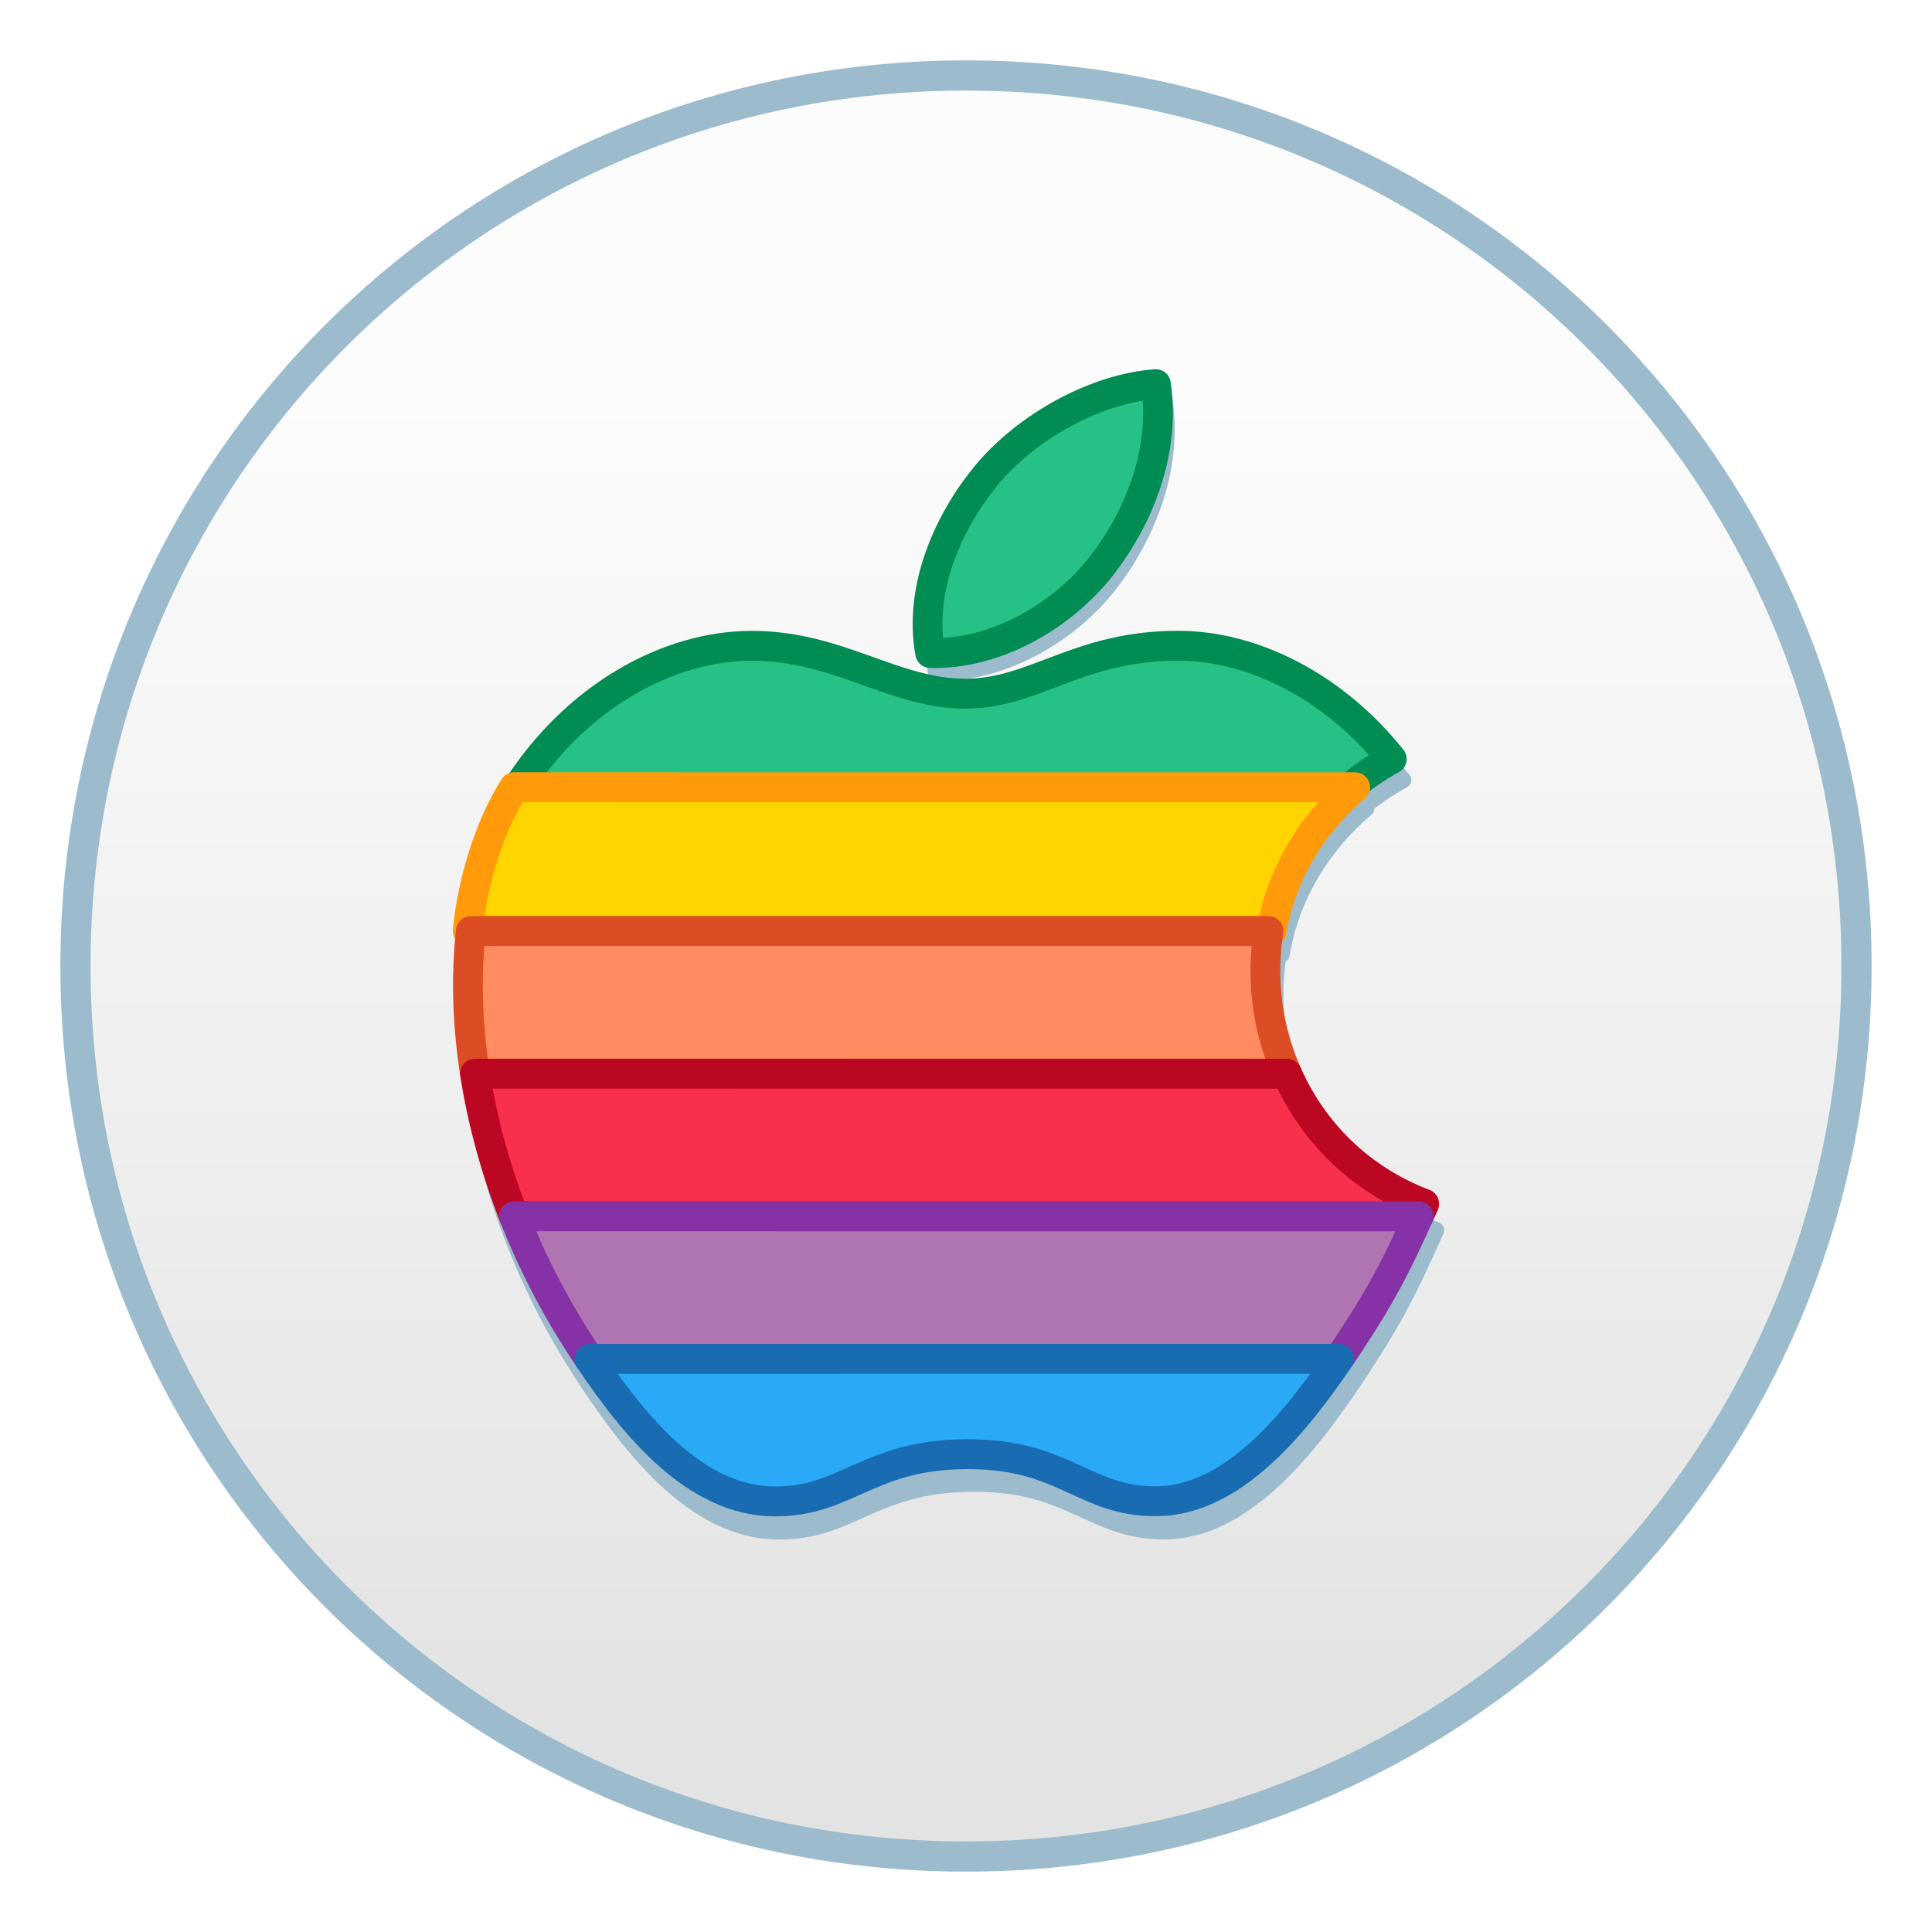
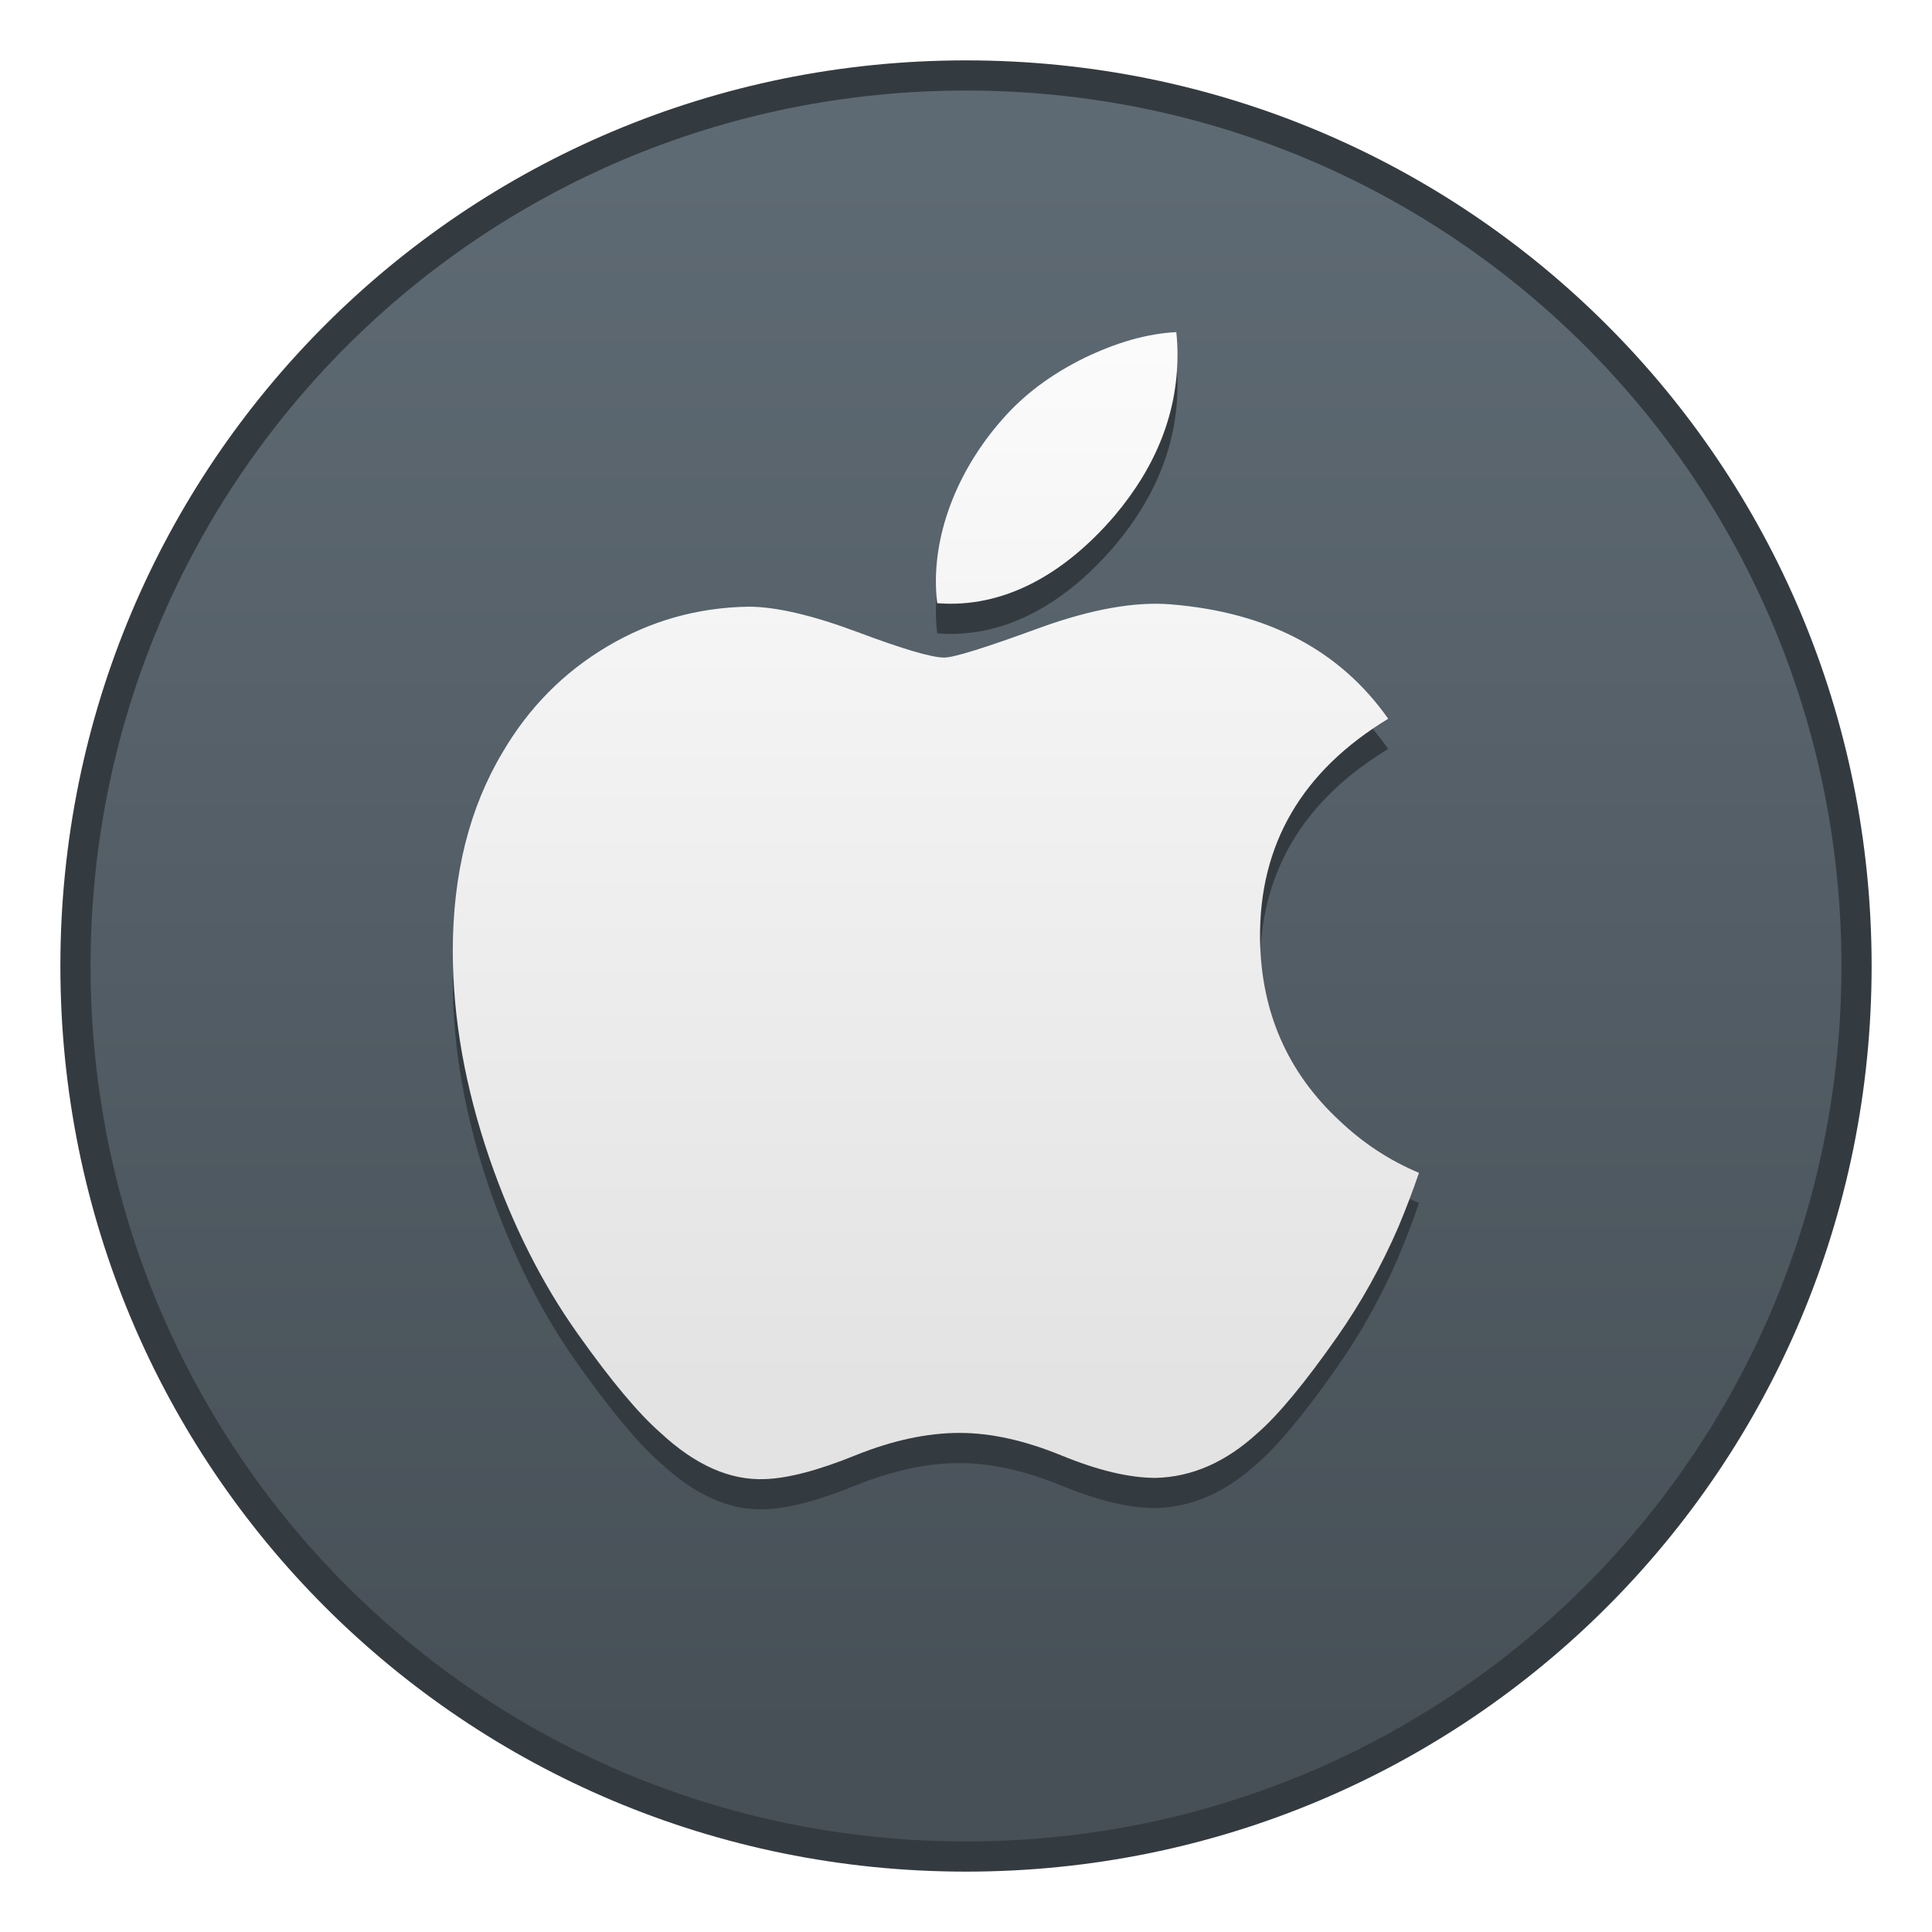
<svg xmlns="http://www.w3.org/2000/svg" xmlns:xlink="http://www.w3.org/1999/xlink" width="64" height="64" viewBox="0 0 64 64" version="1.1" id="svg8">
  <defs id="defs2">
-     <linearGradient gradientUnits="userSpaceOnUse" y2="283.506" x2="7.408" y1="295.148" x1="7.408" id="linearGradient4616" xlink:href="#linearGradient4582" gradientTransform="matrix(3.779527,0,0,3.779527,-16,-799.8697)" />
+     <linearGradient gradientTransform="matrix(0.5277778,0,0,0.5277778,9.825852,190.418)" xlink:href="#linearGradient4582" id="linearGradient886-2" x1="64" y1="278.65" x2="64" y2="210.65" gradientUnits="userSpaceOnUse" />
    <linearGradient id="linearGradient4582">
-       <stop id="stop4578" offset="0" style="stop-color:#e3e3e3;stop-opacity:1" />
-       <stop id="stop4580" offset="1" style="stop-color:#fcfcfc;stop-opacity:1" />
+       <stop style="stop-color:#e3e3e3;stop-opacity:1" offset="0" id="stop4578" />
+       <stop style="stop-color:#fcfcfc;stop-opacity:1" offset="1" id="stop4580" />
+     </linearGradient>
+     <linearGradient gradientTransform="matrix(3.779527,0,0,3.779527,-16,-799.8697)" xlink:href="#linearGradient2126" id="linearGradient4616" x1="8.153" y1="295.315" x2="8.153" y2="281.557" gradientUnits="userSpaceOnUse" />
+     <linearGradient id="linearGradient2126">
+       <stop id="stop2122" offset="0" style="stop-color:#475057;stop-opacity:1;" />
+       <stop id="stop2124" offset="1" style="stop-color:#5e6a73;stop-opacity:1" />
    </linearGradient>
  </defs>
  <g id="layer1" transform="translate(0,-250.65)">
    <g id="g1527" transform="translate(16,-8)">
-       <path id="rect4593" d="m 16,260.65 c 16.62,0 30,13.38 30,30 0,16.62 -13.38,30 -30,30 -16.62,0 -30,-13.38 -30,-30 0,-16.62 13.38,-30 30,-30 z" style="opacity:1;fill:#9cbbcc;fill-opacity:1;stroke:none;stroke-width:0.45;stroke-miterlimit:4;stroke-dasharray:none;stroke-opacity:1" />
-       <path id="rect4593-5" d="m 16,261.65 c 16.066,0 29,12.934 29,29 C 45,306.716 32.066,319.65 16,319.65 c -16.066,0 -29,-12.934 -29,-29 0,-16.066 12.934,-29 29,-29 z" style="opacity:1;fill:url(#linearGradient4616);fill-opacity:1.0;stroke:none;stroke-width:0.435;stroke-miterlimit:4;stroke-dasharray:none;stroke-opacity:1" />
      <g transform="translate(48,24)" id="layer1-6">
        <g id="g946" transform="translate(-0.4647413,-0.9999969)">
-           <g style="overflow:visible" id="g845-6" transform="matrix(0.06873009,0,0,0.06873009,-95.72817,250.3635)">
-             <g transform="matrix(0.9869271,0,0,0.99106,3.5008,0.9071696)" id="g3-8">
-               <path style="clip-rule:evenodd;fill:#9cbbcc;fill-opacity:1;fill-rule:evenodd;stroke:#9cbbcc;stroke-width:7.917;stroke-linecap:round;stroke-linejoin:round;stroke-miterlimit:2.613;stroke-dasharray:none;stroke-opacity:1" d="m 1039.747,-22.113 c -29.482,2.021 -63.968,20.778 -84.109,45.212 -18.276,22.197 -33.363,55.129 -27.489,87.107 32.187,1.001 65.486,-18.227 84.822,-43.037 18.032,-23.159 31.747,-55.85 26.776,-89.283 z m 10.909,128.755 c -49.678,0 -70.673,23.578 -105.136,23.578 -35.518,0 -62.524,-23.547 -105.493,-23.547 -42.198,0 -87.071,25.64 -115.518,69.439 -0.033,0.05 -0.06,0.104 -0.093,0.154 h -1.875 -0.015 c -12.251,19.193 -20.73,46.699 -22.98,70.827 h 1.55 l 395.893,-0.015 c 4.297,-26.398 18.586,-51.607 41.233,-70.781 h -2.262 c 6.112,-5.09 12.871,-9.762 20.377,-13.872 -28.345,-35.342 -68.145,-55.782 -105.679,-55.782 z M 701.094,247.093 c -2.426,21.797 -1.801,45.566 2.061,70.21 3.583,22.92 9.967,46.6 19.276,70.179 0.002,0.005 -0.002,0.011 0,0.015 8.666,21.954 19.883,43.823 33.734,64.917 1.158,1.753 2.33,3.525 3.517,5.293 22.802,33.892 52.716,69.777 91.237,70.133 36.03,0.337 46.229,-22.981 95.111,-23.254 48.882,-0.268 58.136,23.504 94.166,23.177 36.924,-0.347 67.347,-36.884 90.013,-70.087 2.227,-3.247 4.361,-6.468 6.431,-9.613 15.386,-23.418 21.841,-36.108 32.959,-60.551 0.893,-1.972 1.812,-4.018 2.774,-6.157 -32.383,-12.232 -55.381,-36.035 -67.808,-64.053 -9.756,-21.988 -12.984,-46.572 -9.127,-70.21 z" id="path5-9" />
+           <g id="g885" transform="translate(-75.25,-56)">
+             <g id="layer1-9" transform="translate(11.71474,41)">
+               <g id="g1527-3" transform="translate(16,-8)">
+                 <path id="rect4593" d="m 16,260.65 c 16.62,0 30,13.38 30,30 0,16.62 -13.38,30 -30,30 -16.62,0 -30,-13.38 -30,-30 0,-16.62 13.38,-30 30,-30 z" style="opacity:1;fill:#343b40;fill-opacity:1;stroke:none;stroke-width:0.45;stroke-miterlimit:4;stroke-dasharray:none;stroke-opacity:1" />
+                 <path id="rect4593-5" d="m 16,261.65 c 16.066,0 29,12.934 29,29 C 45,306.716 32.066,319.65 16,319.65 c -16.066,0 -29,-12.934 -29,-29 0,-16.066 12.934,-29 29,-29 z" style="opacity:1;fill:url(#linearGradient4616);fill-opacity:1;stroke:none;stroke-width:0.435;stroke-miterlimit:4;stroke-dasharray:none;stroke-opacity:1" />
+                 <g transform="translate(48,24)" id="layer1-6-6">
+                   <g id="g946-7" transform="translate(-0.4647413,-0.9999969)">
+                     <g style="overflow:visible" id="g845-6" transform="matrix(0.06873009,0,0,0.06873009,-95.72817,250.3635)">
+                       <g transform="matrix(0.9869271,0,0,0.99106,3.5008,0.9071696)" id="g3-8" />
+                     </g>
+                   </g>
+                 </g>
+               </g>
            </g>
-           </g>
-           <g style="overflow:visible" id="g845" transform="matrix(0.06790224,0,0,0.06790224,-48.3725,248.2083)">
-             <g transform="matrix(0.9869271,0,0,0.99106,3.5008,0.9071696)" id="g3">
-               <path style="clip-rule:evenodd;fill:#26c186;fill-opacity:1;fill-rule:evenodd;stroke:#008c52;stroke-width:14.712;stroke-linecap:round;stroke-linejoin:round;stroke-miterlimit:2.613;stroke-dasharray:none;stroke-opacity:1" id="path5" d="m 25.824,200.612 c 0.166,-0.273 0.342,-0.542 0.518,-0.806 28.447,-43.799 73.32,-69.434 115.518,-69.434 42.969,0 69.98,23.555 105.498,23.555 34.463,0 55.454,-23.589 105.132,-23.589 37.534,0 77.329,20.439 105.674,55.781 -7.837,4.292 -14.907,9.165 -21.226,14.521 z" stroke-miterlimit="2.613" />
-               <path style="clip-rule:evenodd;fill:#26c186;fill-opacity:1;fill-rule:evenodd;stroke:#008c52;stroke-width:14.712;stroke-linecap:round;stroke-linejoin:round;stroke-miterlimit:2.613;stroke-dasharray:none;stroke-opacity:1" id="path7" d="M 314.808,90.875 C 332.84,67.716 346.556,35.016 341.585,1.583 312.103,3.604 277.62,22.374 257.479,46.808 c -18.276,22.197 -33.364,55.117 -27.49,87.095 32.187,1.001 65.483,-18.218 84.819,-43.028 z" stroke-miterlimit="2.613" />
-               <path style="clip-rule:evenodd;fill:#ffd400;fill-opacity:1;fill-rule:evenodd;stroke:#ff9a0a;stroke-width:14.712;stroke-linecap:round;stroke-linejoin:round;stroke-miterlimit:2.613;stroke-dasharray:none;stroke-opacity:1" id="path9" d="M 24.357,199.967 C 12.106,219.159 3.629,246.668 1.38,270.797 l 397.437,-0.01 c 4.297,-26.398 18.586,-51.617 41.233,-70.791 l -415.693,-0.029 h 0.023 z" stroke-miterlimit="2.613" />
-               <path style="clip-rule:evenodd;fill:#ff8b60;fill-opacity:1;fill-rule:evenodd;stroke:#dd4d25;stroke-width:14.712;stroke-linecap:round;stroke-linejoin:round;stroke-miterlimit:2.613;stroke-dasharray:none;stroke-opacity:1" id="path11" d="M 4.989,340.998 C 1.127,316.354 0.502,292.595 2.928,270.798 l 394.341,-0.01 c -3.857,23.638 -0.62,48.237 9.136,70.225 z" stroke-miterlimit="2.613" />
-               <path style="clip-rule:evenodd;fill:#f9304d;fill-opacity:1;fill-rule:evenodd;stroke:#bc0722;stroke-width:14.712;stroke-linecap:round;stroke-linejoin:round;stroke-miterlimit:2.613;stroke-dasharray:none;stroke-opacity:1" id="path13" d="M 24.261,411.193 C 14.949,387.609 8.573,363.922 4.989,340.998 l 401.416,0.015 c 12.427,28.018 35.425,51.821 67.808,64.053 -0.962,2.139 -1.89,4.185 -2.783,6.157 z" stroke-miterlimit="2.613" />
-               <path style="clip-rule:evenodd;fill:#af75b3;fill-opacity:1;fill-rule:evenodd;stroke:#8631a6;stroke-width:14.712;stroke-linecap:round;stroke-linejoin:round;stroke-miterlimit:2.613;stroke-dasharray:none;stroke-opacity:1" id="path15" d="m 471.429,411.222 c -11.118,24.443 -17.563,37.129 -32.949,60.547 -2.07,3.145 -4.209,6.362 -6.436,9.609 L 61.517,481.412 C 60.33,479.644 59.154,477.877 57.996,476.124 44.143,455.025 32.928,433.15 24.261,411.192 Z" stroke-miterlimit="2.613" />
-               <path style="clip-rule:evenodd;fill:#2aa9f6;fill-opacity:1;fill-rule:evenodd;stroke:#1a6cb2;stroke-width:14.712;stroke-linecap:round;stroke-linejoin:round;stroke-miterlimit:2.613;stroke-dasharray:none;stroke-opacity:1" id="path19" d="m 432.044,481.378 c -22.666,33.203 -53.096,69.741 -90.02,70.088 -36.03,0.327 -45.273,-23.447 -94.155,-23.179 -48.882,0.273 -59.087,23.594 -95.117,23.257 -38.521,-0.356 -68.433,-36.24 -91.235,-70.132 z" stroke-miterlimit="2.613" />
-             </g>
+             <path style="fill:#343b40;fill-opacity:1;stroke-width:0.235" d="m 58.052,333.264 c -0.575,1.328 -1.255,2.55 -2.043,3.673 -1.074,1.532 -1.954,2.592 -2.632,3.181 -1.051,0.966 -2.177,1.461 -3.382,1.489 -0.866,0 -1.909,-0.246 -3.124,-0.746 -1.219,-0.497 -2.339,-0.744 -3.364,-0.744 -1.074,0 -2.226,0.246 -3.459,0.744 -1.234,0.5 -2.229,0.76 -2.989,0.786 -1.156,0.049 -2.309,-0.46 -3.459,-1.529 -0.734,-0.64 -1.652,-1.738 -2.753,-3.293 -1.18,-1.661 -2.151,-3.586 -2.911,-5.782 -0.814,-2.371 -1.222,-4.668 -1.222,-6.891 0,-2.547 0.55,-4.743 1.652,-6.584 0.866,-1.478 2.019,-2.645 3.461,-3.501 1.442,-0.856 3.001,-1.292 4.679,-1.32 0.918,0 2.123,0.284 3.619,0.842 1.492,0.56 2.45,0.844 2.871,0.844 0.314,0 1.379,-0.332 3.183,-0.994 1.706,-0.614 3.147,-0.868 4.326,-0.768 3.197,0.258 5.599,1.518 7.196,3.789 -2.859,1.732 -4.274,4.159 -4.246,7.272 0.026,2.425 0.905,4.442 2.634,6.044 0.783,0.744 1.658,1.318 2.632,1.726 -0.211,0.612 -0.434,1.199 -0.671,1.762 z m -7.332,-28.853 c 0,1.9 -0.694,3.675 -2.078,5.317 -1.67,1.952 -3.69,3.081 -5.881,2.903 -0.028,-0.228 -0.044,-0.468 -0.044,-0.72 0,-1.824 0.794,-3.777 2.205,-5.373 0.704,-0.808 1.6,-1.48 2.686,-2.017 1.084,-0.528 2.109,-0.82 3.073,-0.87 0.028,0.254 0.04,0.508 0.04,0.76 z" id="path833-5-8" />
+             <path style="fill:url(#linearGradient886-2);fill-opacity:1;stroke-width:0.235" d="m 58.052,332.264 c -0.575,1.328 -1.255,2.55 -2.043,3.673 -1.074,1.532 -1.954,2.592 -2.632,3.181 -1.051,0.966 -2.177,1.461 -3.382,1.489 -0.866,0 -1.909,-0.246 -3.124,-0.746 -1.219,-0.497 -2.339,-0.744 -3.364,-0.744 -1.074,0 -2.226,0.246 -3.459,0.744 -1.234,0.5 -2.229,0.76 -2.989,0.786 -1.156,0.049 -2.309,-0.46 -3.459,-1.529 -0.734,-0.64 -1.652,-1.738 -2.753,-3.293 -1.18,-1.661 -2.151,-3.586 -2.911,-5.782 -0.814,-2.371 -1.222,-4.668 -1.222,-6.891 0,-2.547 0.55,-4.743 1.652,-6.584 0.866,-1.478 2.019,-2.645 3.461,-3.501 1.442,-0.856 3.001,-1.292 4.679,-1.32 0.918,0 2.123,0.284 3.619,0.842 1.492,0.56 2.45,0.844 2.871,0.844 0.314,0 1.379,-0.332 3.183,-0.994 1.706,-0.614 3.147,-0.868 4.326,-0.768 3.197,0.258 5.599,1.518 7.196,3.789 -2.859,1.732 -4.274,4.159 -4.246,7.272 0.026,2.425 0.905,4.442 2.634,6.044 0.783,0.744 1.658,1.318 2.632,1.726 -0.211,0.612 -0.434,1.199 -0.671,1.762 z m -7.332,-28.853 c 0,1.9 -0.694,3.675 -2.078,5.317 -1.67,1.952 -3.69,3.081 -5.881,2.903 -0.028,-0.228 -0.044,-0.468 -0.044,-0.72 0,-1.824 0.794,-3.777 2.205,-5.373 0.704,-0.808 1.6,-1.48 2.686,-2.017 1.084,-0.528 2.109,-0.82 3.073,-0.87 0.028,0.254 0.04,0.508 0.04,0.76 z" id="path833-5" />
          </g>
        </g>
      </g>
    </g>
  </g>
</svg>
